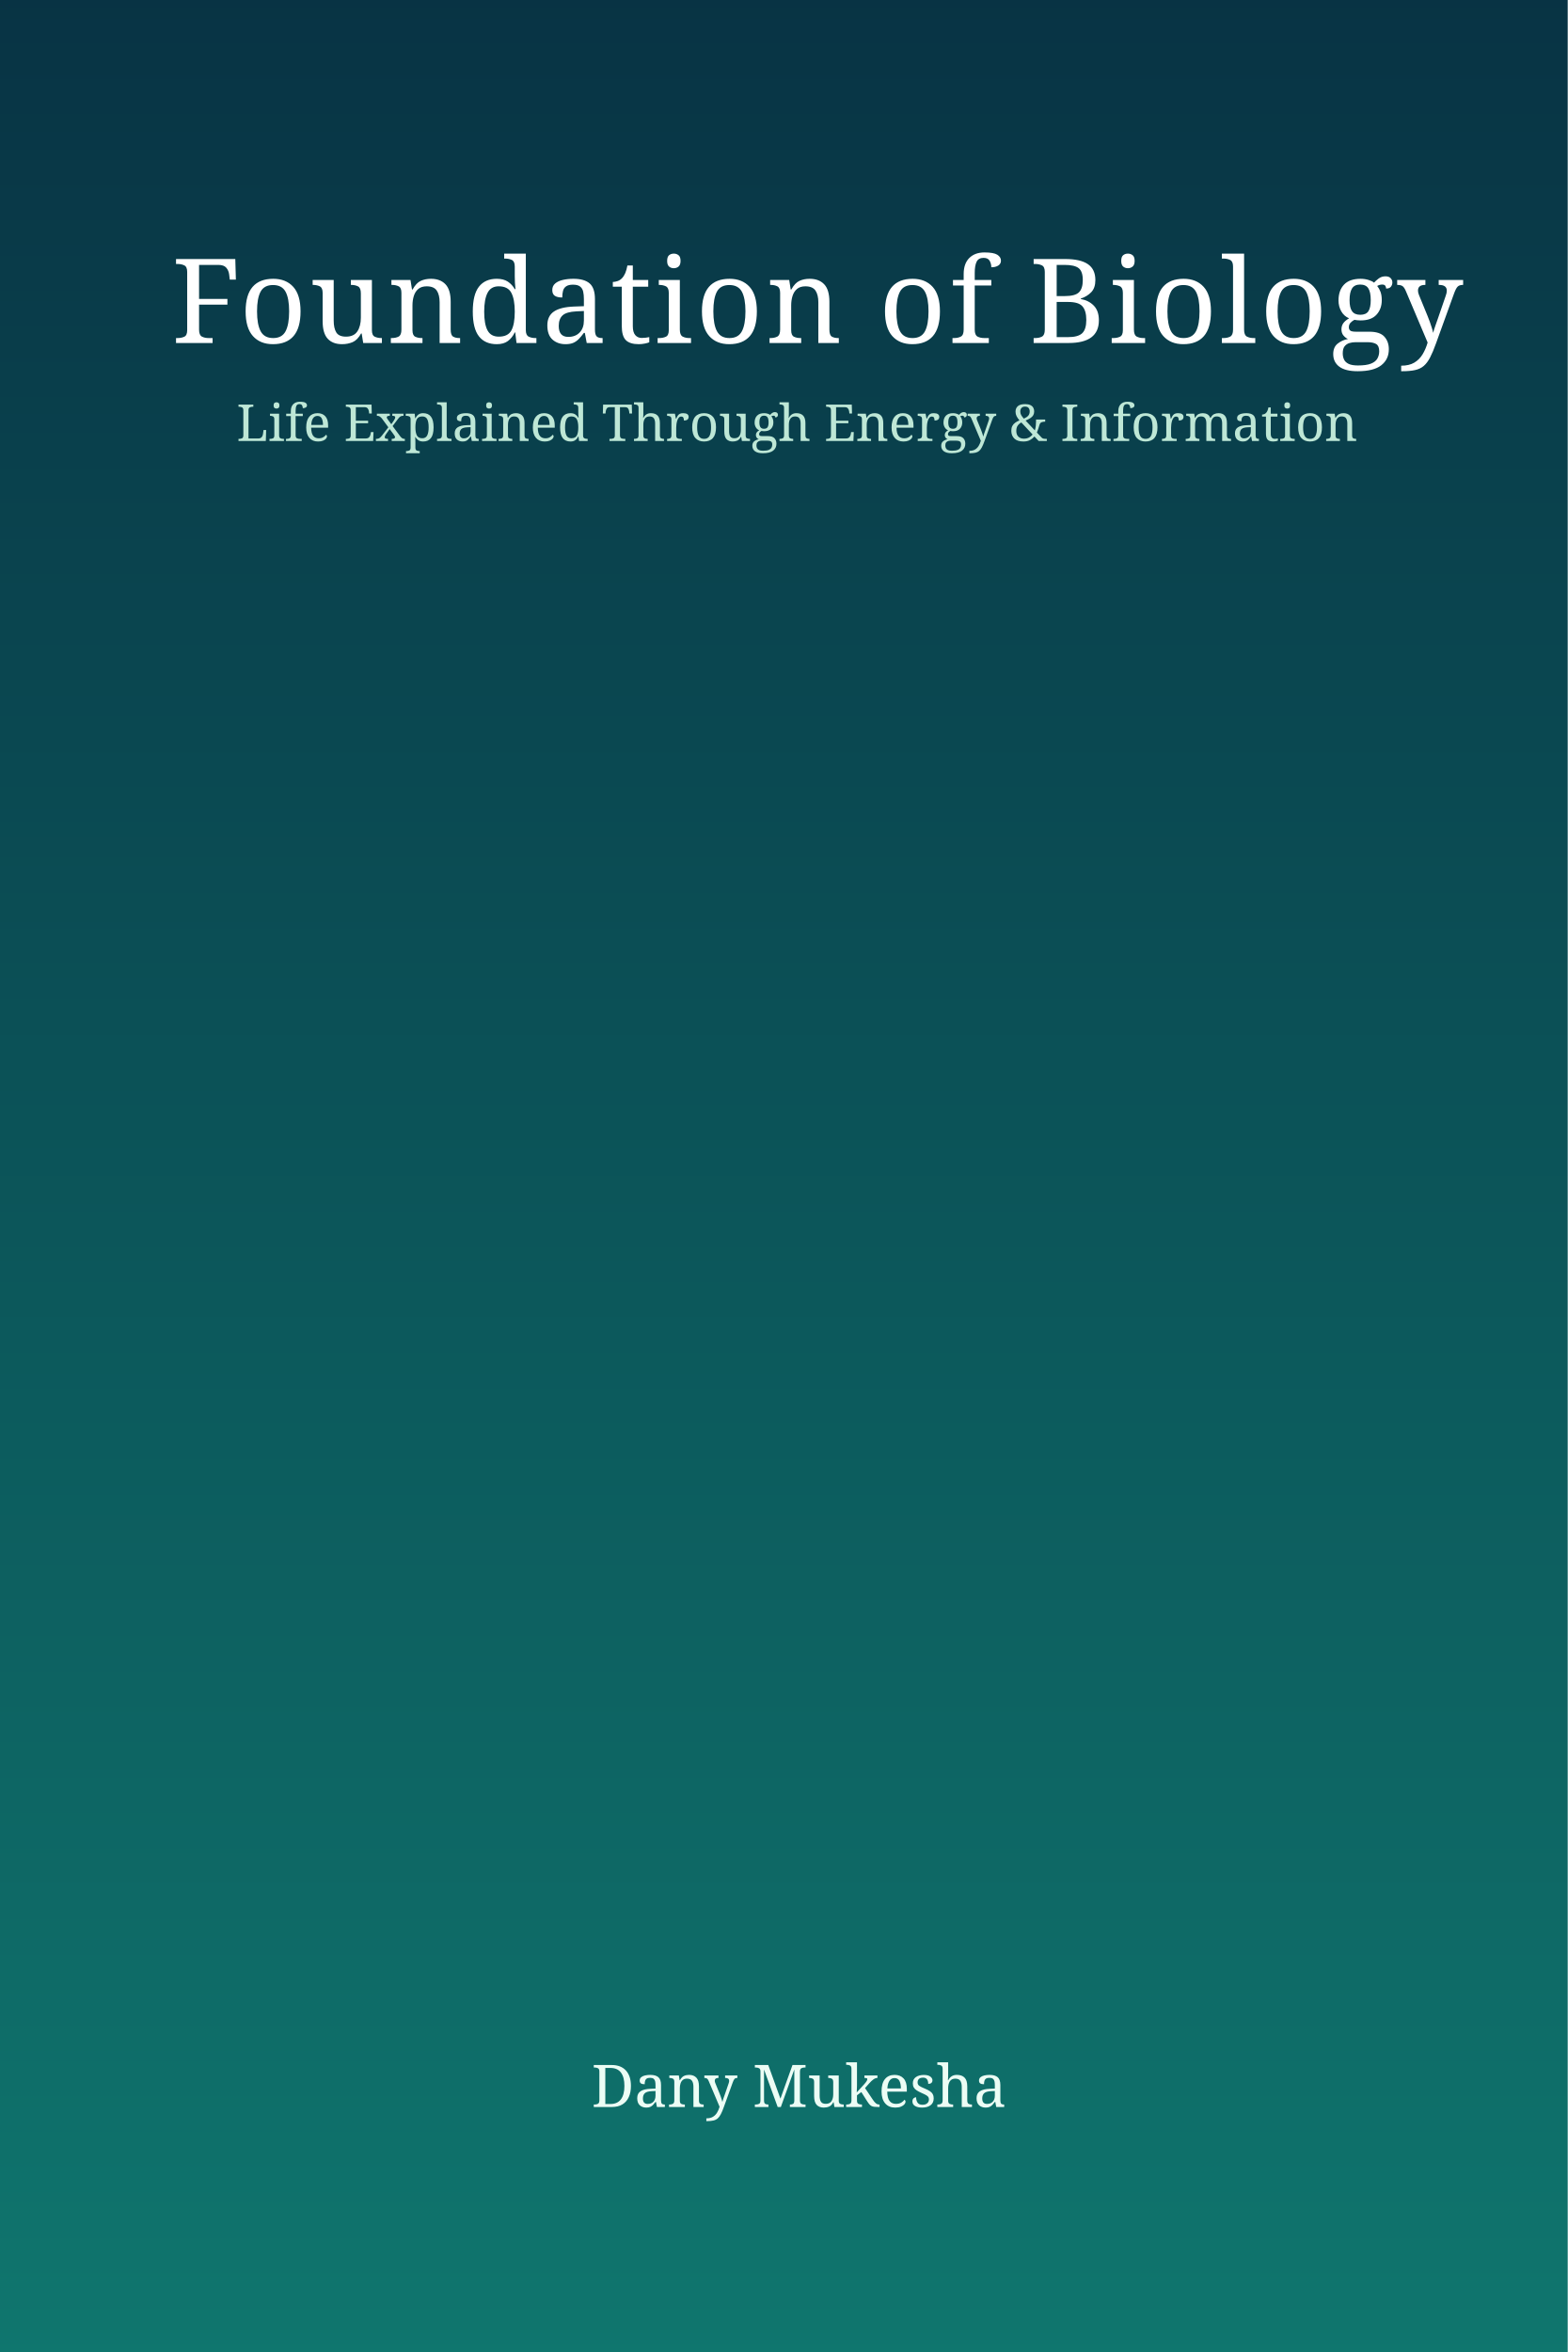
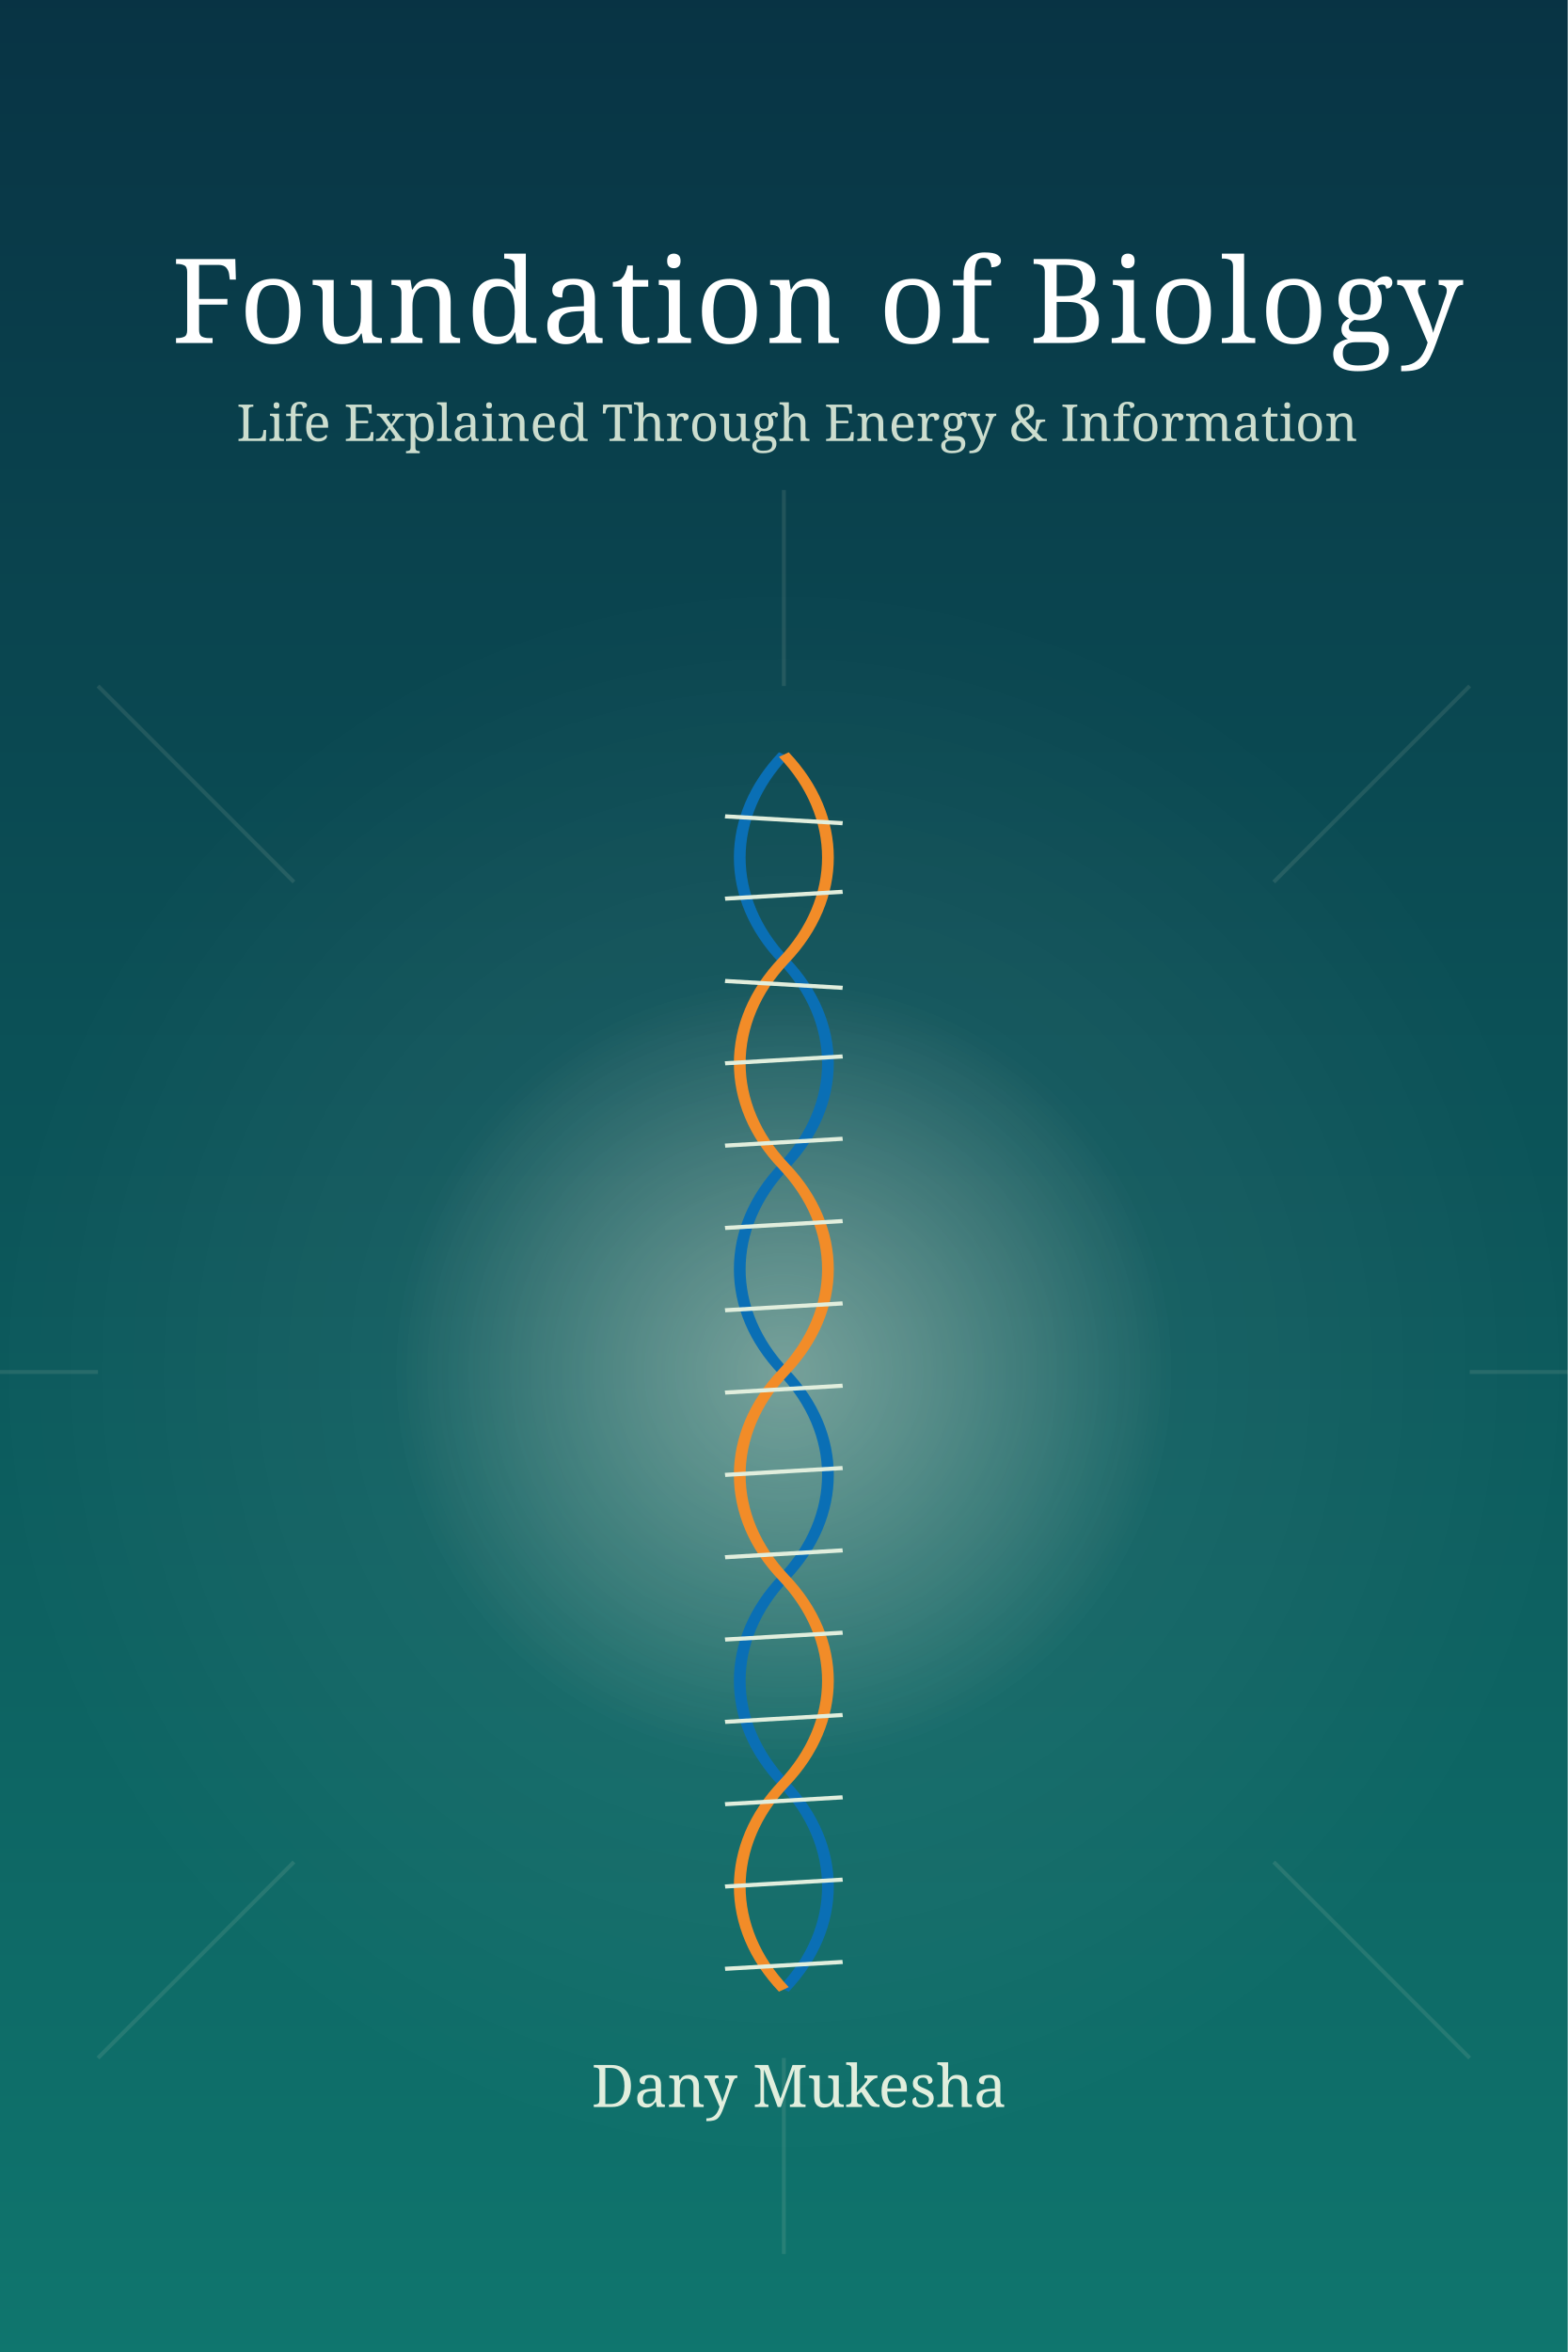
<svg xmlns="http://www.w3.org/2000/svg" width="1600" height="2400" viewBox="0 0 1600 2400" xml:space="preserve">
  <defs>
    <linearGradient id="bg" x1="0" y1="0" x2="0" y2="1">
      <stop offset="0%" stop-color="#083344" />
      <stop offset="100%" stop-color="#0f766e" />
    </linearGradient>
-     <linearGradient id="dna" x1="0" y1="0" x2="1" y2="1">
-       <stop offset="0%" stop-color="#ffffff" stop-opacity="0.9" />
-       <stop offset="100%" stop-color="#d1fae5" stop-opacity="0.9" />
+     <linearGradient id="strand1" x1="0" y1="0" x2="1" y2="1">
+       <stop offset="0%" stop-color="#0A6FB5" />
+       <stop offset="100%" stop-color="#0A6FB5" />
    </linearGradient>
+     <linearGradient id="strand2" x1="0" y1="0" x2="1" y2="1">
+       <stop offset="0%" stop-color="#F28C28" />
+       <stop offset="100%" stop-color="#F28C28" />
+     </linearGradient>
+     <linearGradient id="bond" x1="0" y1="0" x2="1" y2="1">
+       <stop offset="0%" stop-color="#E1EEDD" />
+       <stop offset="100%" stop-color="#E1EEDD" />
+     </linearGradient>
+     <radialGradient id="dnaGlow" cx="50%" cy="50%" r="50%" fx="50%" fy="50%">
+       <stop offset="0%" stop-color="#ffffff" stop-opacity="0.2" />
+       <stop offset="50%" stop-color="#ffffff" stop-opacity="0.05" />
+       <stop offset="100%" stop-color="#ffffff" stop-opacity="0" />
+     </radialGradient>
+     <radialGradient id="sunburst" cx="50%" cy="50%" r="50%">
+       <stop offset="0%" stop-color="#fff9d8" stop-opacity="0.3" />
+       <stop offset="100%" stop-color="#fff9d8" stop-opacity="0" />
+     </radialGradient>
  </defs>
  <rect width="1600" height="2400" fill="url(#bg)" />
+   <g transform="translate(800, 1400)">
+     <g stroke="#fff9d8" stroke-opacity="0.1" stroke-width="4">
+       <line x1="0" y1="-700" x2="0" y2="-900" />
+       <line x1="0" y1="700" x2="0" y2="900" />
+       <line x1="-700" y1="0" x2="-900" y2="0" />
+       <line x1="700" y1="0" x2="900" y2="0" />
+       <line x1="-500" y1="-500" x2="-700" y2="-700" />
+       <line x1="500" y1="-500" x2="700" y2="-700" />
+       <line x1="-500" y1="500" x2="-700" y2="700" />
+       <line x1="500" y1="500" x2="700" y2="700" />
+     </g>
+     <circle cx="0" cy="0" r="400" fill="url(#sunburst)" />
+   </g>
+   <circle cx="800" cy="1400" r="800" fill="url(#dnaGlow)" />
+   <g transform="translate(800, 1400) scale(1, 0.7)">
+     <path d="       M 0 -900       C -60 -810 -60 -690 0 -600       C 60 -510 60 -390 0 -300       C -60 -210 -60 -90 0 0       C 60 90 60 210 0 300       C -60 390 -60 510 0 600       C 60 690 60 810 0 900     " stroke="url(#strand1)" stroke-width="12" fill="none" />
+     <path d="       M 0 -900       C 60 -810 60 -690 0 -600       C -60 -510 -60 -390 0 -300       C 60 -210 60 -90 0 0       C -60 90 -60 210 0 300       C 60 390 60 510 0 600       C -60 690 -60 810 0 900     " stroke="url(#strand2)" stroke-width="12" fill="none" />
+     <g stroke="url(#bond)" stroke-width="6">
+       <line x1="-60" y1="-810" x2="60" y2="-800" />
+       <line x1="-60" y1="-690" x2="60" y2="-700" />
+       <line x1="-60" y1="-570" x2="60" y2="-560" />
+       <line x1="-60" y1="-450" x2="60" y2="-460" />
+       <line x1="-60" y1="-330" x2="60" y2="-340" />
+       <line x1="-60" y1="-210" x2="60" y2="-220" />
+       <line x1="-60" y1="-90" x2="60" y2="-100" />
+       <line x1="-60" y1="30" x2="60" y2="20" />
+       <line x1="-60" y1="150" x2="60" y2="140" />
+       <line x1="-60" y1="270" x2="60" y2="260" />
+       <line x1="-60" y1="390" x2="60" y2="380" />
+       <line x1="-60" y1="510" x2="60" y2="500" />
+       <line x1="-60" y1="630" x2="60" y2="620" />
+       <line x1="-60" y1="750" x2="60" y2="740" />
+       <line x1="-60" y1="870" x2="60" y2="860" />
+     </g>
+   </g>
  <text x="800" y="350" font-family="Georgia, serif" font-size="120" fill="white" text-anchor="middle" letter-spacing="3px">
    Foundation of Biology
  </text>
-   <text x="800" y="450" font-family="Georgia, serif" font-size="52" fill="#d1fae5" text-anchor="middle" opacity="0.9">
+   <text x="800" y="450" font-family="Georgia, serif" font-size="52" fill="#E1EEDD" text-anchor="middle" opacity="0.9">
    Life Explained Through Energy &amp; Information
  </text>
-   <text x="800" y="2150" font-family="Georgia, serif" font-size="60" fill="#ecfdf5" text-anchor="middle">
+   <text x="800" y="2150" font-family="Georgia, serif" font-size="60" fill="#E1EEDD" text-anchor="middle">
    Dany Mukesha
  </text>
</svg>
